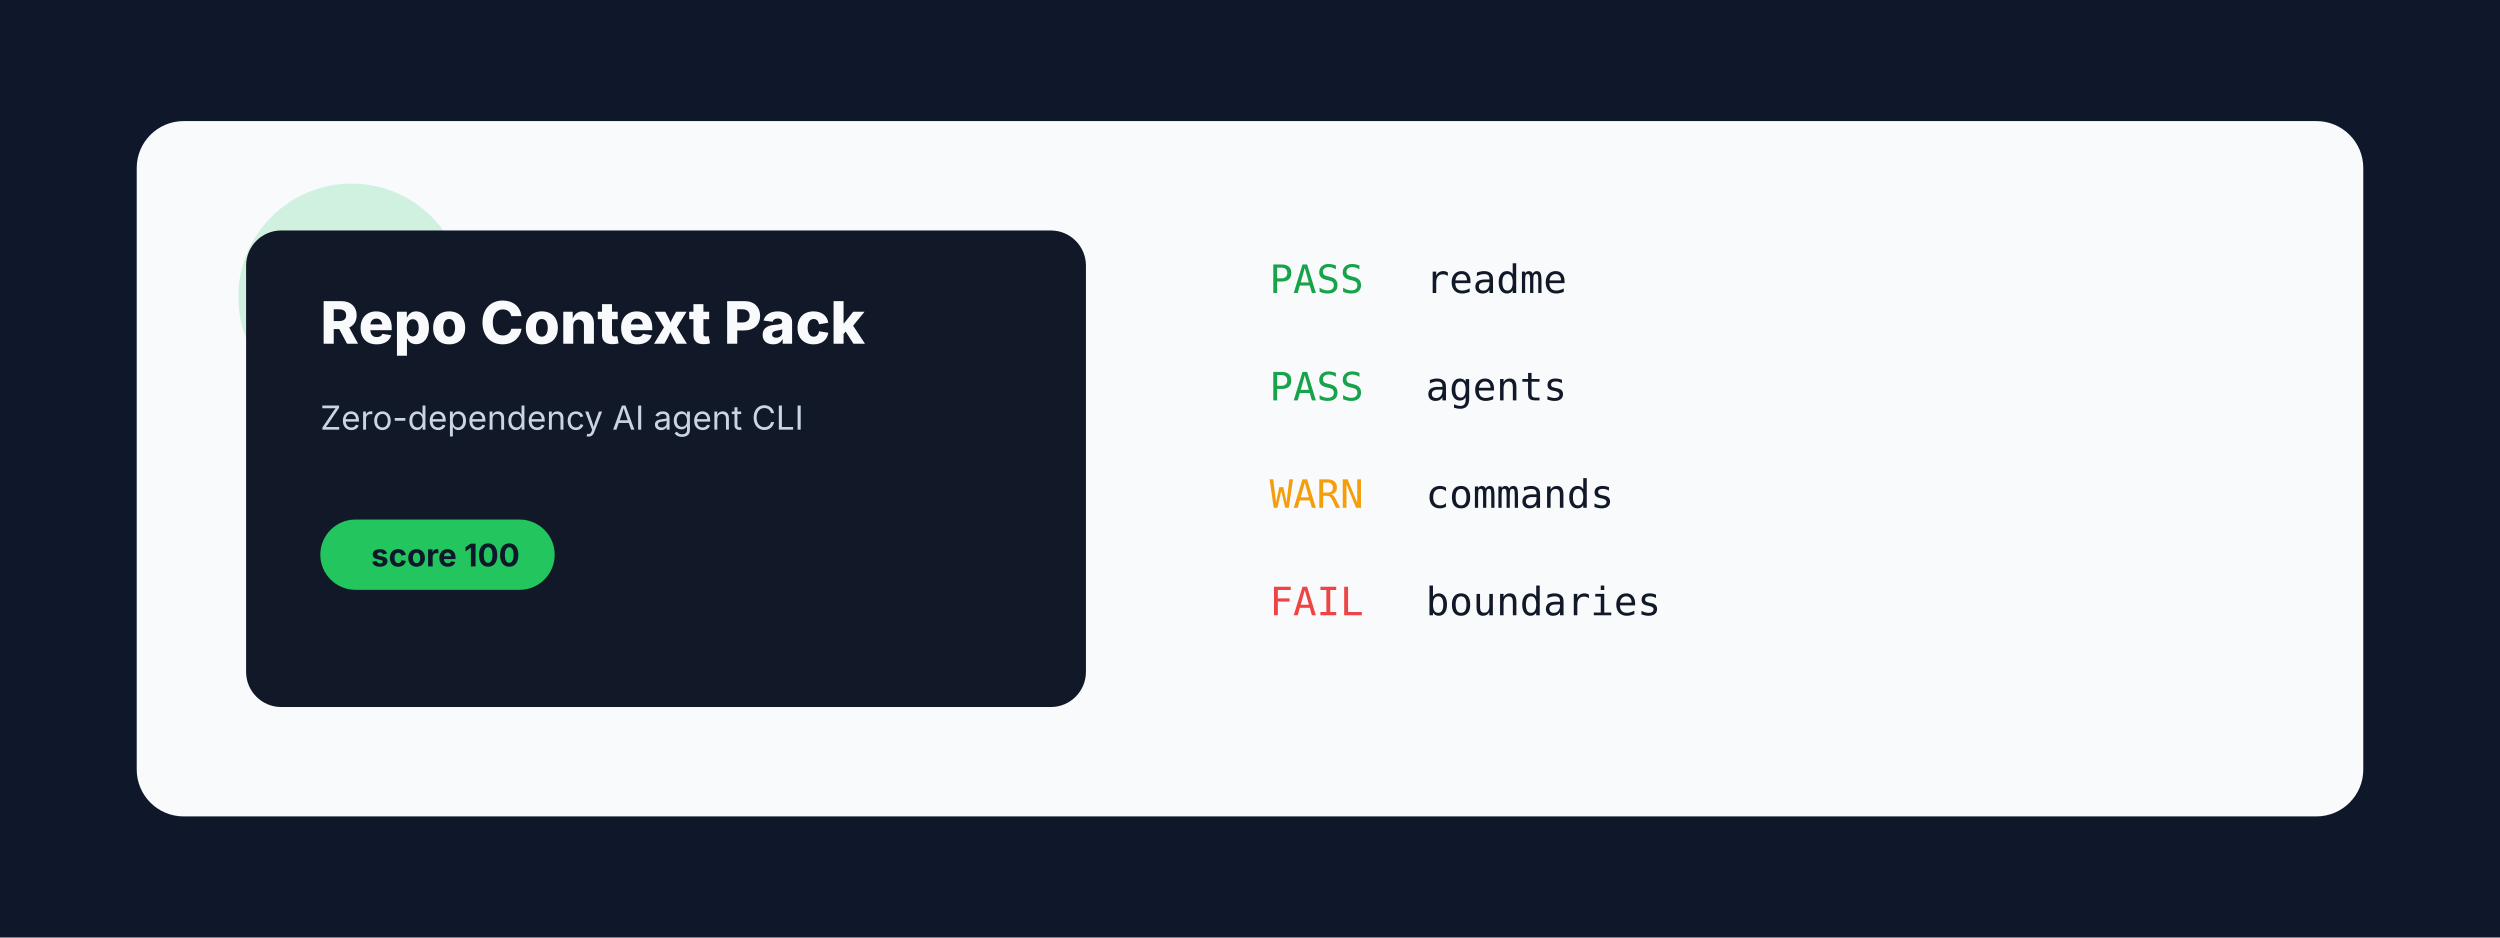
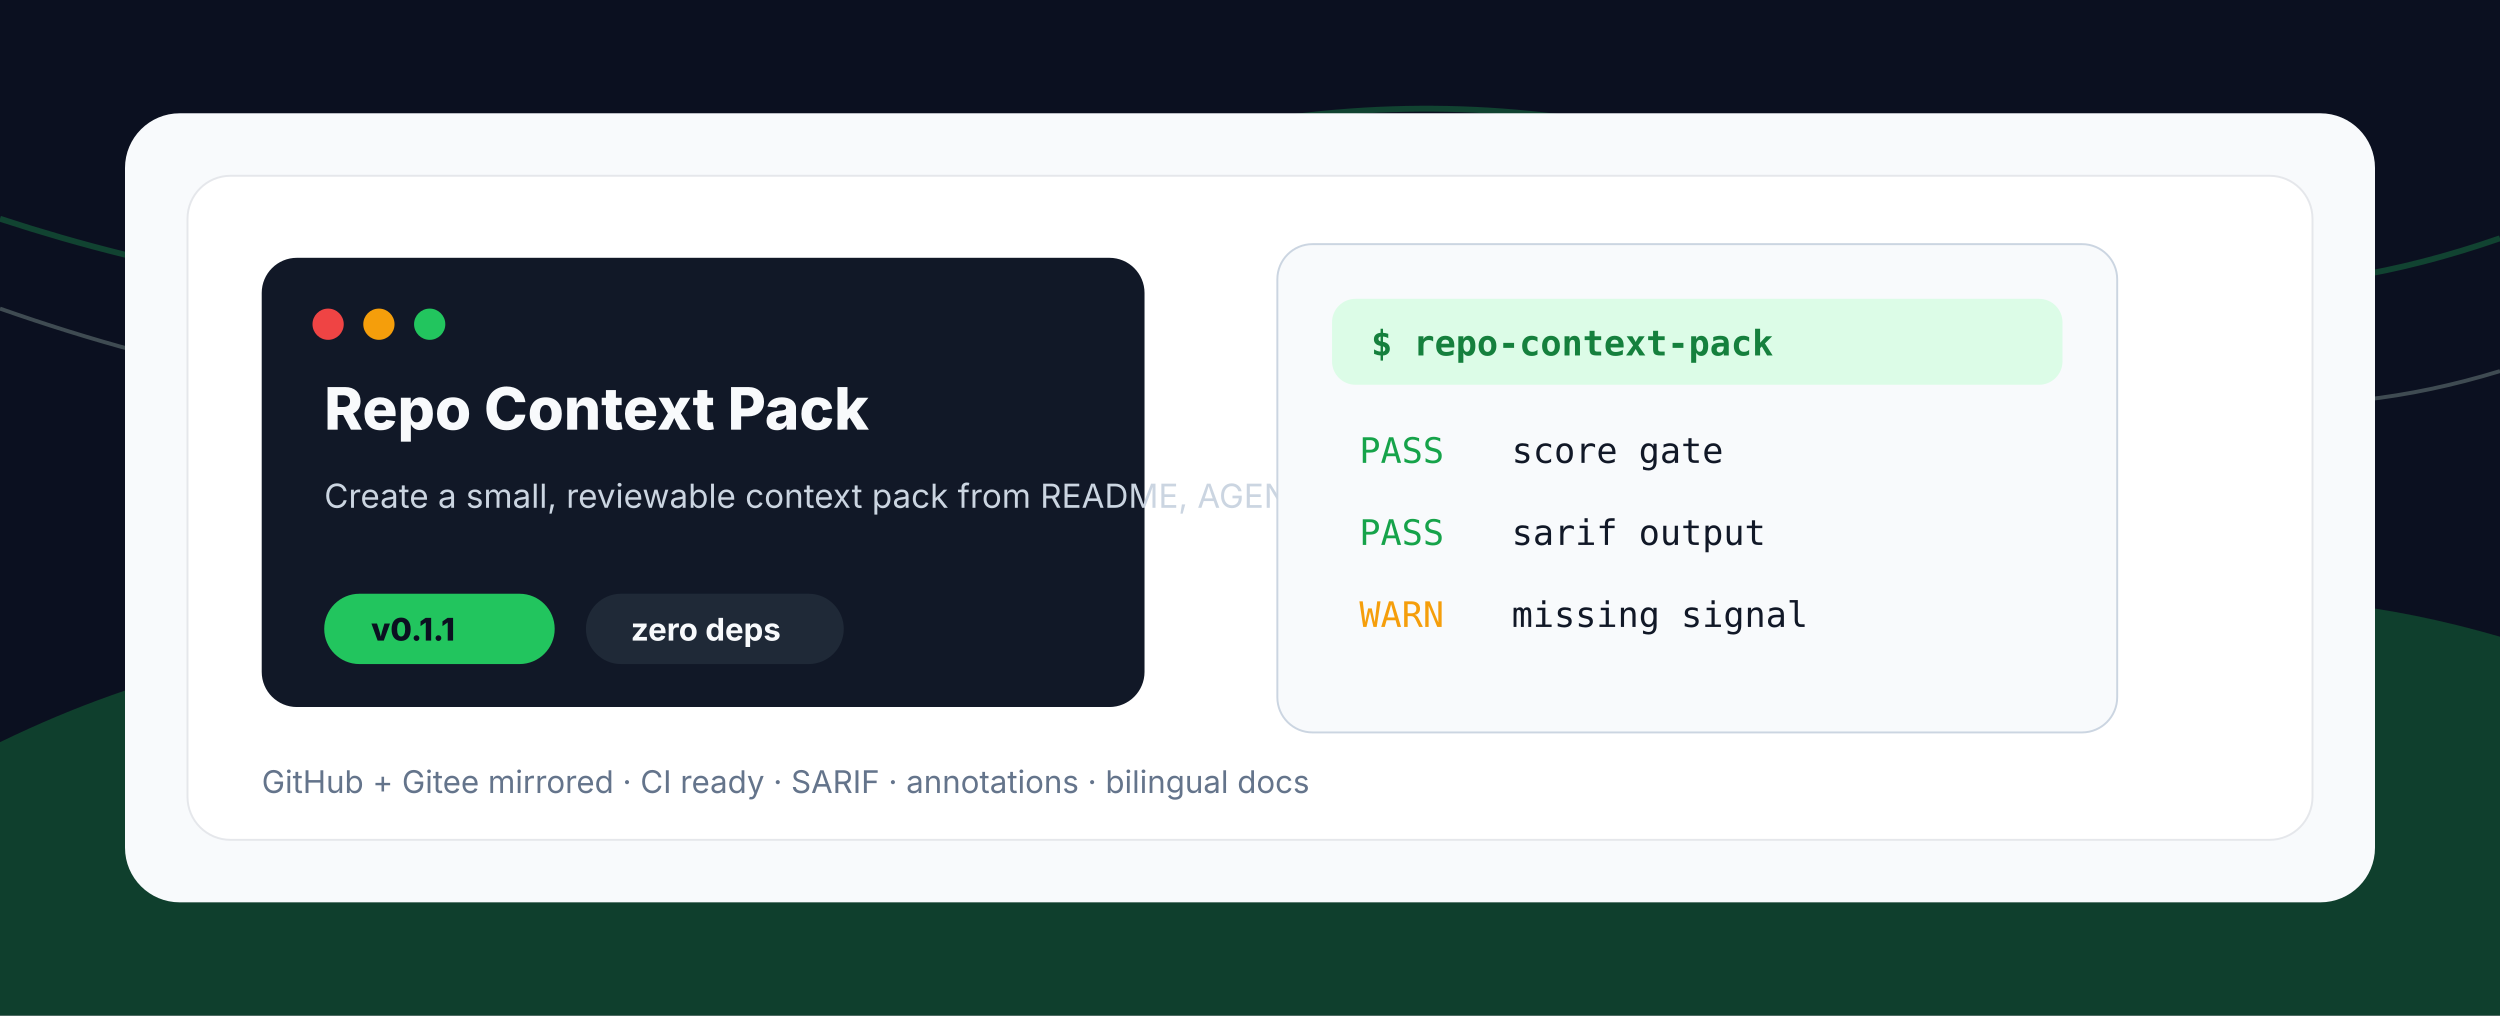
- <svg xmlns="http://www.w3.org/2000/svg" width="1280" height="480" viewBox="0 0 1280 480" fill="none">
-   <rect width="1280" height="480" fill="#0F172A" />
-   <rect x="70" y="62" width="1140" height="356" rx="24" fill="#F8FAFC" />
-   <circle cx="180" cy="152" r="58" fill="#22C55E" opacity=".18" />
-   <rect x="126" y="118" width="430" height="244" rx="18" fill="#111827" />
-   <text x="164" y="176" fill="#F8FAFC" font-family="Inter,Segoe UI,Arial,sans-serif" font-size="30" font-weight="800">Repo Context Pack</text>
-   <text x="164" y="220" fill="#CBD5E1" font-family="Inter,Segoe UI,Arial,sans-serif" font-size="17">Zero-dependency AI agent CLI</text>
-   <rect x="164" y="266" width="120" height="36" rx="18" fill="#22C55E" />
-   <text x="190" y="290" fill="#0F172A" font-family="Inter,Segoe UI,Arial,sans-serif" font-size="16" font-weight="700">score 100</text>
-   <g font-family="JetBrains Mono,Consolas,monospace" font-size="20">
-     <text x="650" y="150" fill="#16A34A">PASS</text>
-     <text x="730" y="150" fill="#111827">readme</text>
-     <text x="650" y="205" fill="#16A34A">PASS</text>
-     <text x="730" y="205" fill="#111827">agents</text>
-     <text x="650" y="260" fill="#F59E0B">WARN</text>
-     <text x="730" y="260" fill="#111827">commands</text>
-     <text x="650" y="315" fill="#EF4444">FAIL</text>
-     <text x="730" y="315" fill="#111827">boundaries</text>
+ <svg xmlns="http://www.w3.org/2000/svg" width="1280" height="520" viewBox="0 0 1280 520" fill="none">
+   <rect width="1280" height="520" rx="0" fill="#0B1020" />
+   <path d="M0 380C154 305 298 318 440 368C617 431 759 447 924 365C1054 300 1163 292 1280 326V520H0V380Z" fill="#15803D" opacity=".42" />
+   <path d="M0 112C171 168 323 165 506 99C675 38 809 42 970 107C1086 154 1173 159 1280 122" stroke="#22C55E" stroke-width="3" opacity=".28" />
+   <path d="M0 158C188 224 354 224 546 154C699 98 830 99 984 163C1098 211 1185 219 1280 190" stroke="#DCFCE7" stroke-width="2" opacity=".25" />
+   <rect x="64" y="58" width="1152" height="404" rx="28" fill="#F8FAFC" />
+   <rect x="96" y="90" width="1088" height="340" rx="22" fill="#FFFFFF" stroke="#E5E7EB" />
+   <rect x="134" y="132" width="452" height="230" rx="18" fill="#111827" />
+   <circle cx="168" cy="166" r="8" fill="#EF4444" />
+   <circle cx="194" cy="166" r="8" fill="#F59E0B" />
+   <circle cx="220" cy="166" r="8" fill="#22C55E" />
+   <text x="166" y="220" fill="#F8FAFC" font-family="Inter,Segoe UI,Arial,sans-serif" font-size="30" font-weight="800">Repo Context Pack</text>
+   <text x="166" y="260" fill="#CBD5E1" font-family="Inter,Segoe UI,Arial,sans-serif" font-size="17">Create a small, reviewable context pack from README, AGENTS.md, prompts, and package meta...</text>
+   <rect x="166" y="304" width="118" height="36" rx="18" fill="#22C55E" />
+   <text x="190" y="328" fill="#0B1020" font-family="Inter,Segoe UI,Arial,sans-serif" font-size="16" font-weight="800">v0.1.1</text>
+   <rect x="300" y="304" width="132" height="36" rx="18" fill="#1F2937" />
+   <text x="323" y="328" fill="#F8FAFC" font-family="Inter,Segoe UI,Arial,sans-serif" font-size="16" font-weight="700">zero deps</text>
+   <g transform="translate(654 125)">
+     <rect width="430" height="250" rx="18" fill="#F8FAFC" stroke="#CBD5E1" />
+     <rect x="28" y="28" width="374" height="44" rx="12" fill="#DCFCE7" />
+     <text x="48" y="57" fill="#15803D" font-family="JetBrains Mono,Consolas,monospace" font-size="18" font-weight="700">$ repo-context-pack</text>
+     <text x="42" y="112" fill="#16A34A" font-family="JetBrains Mono,Consolas,monospace" font-size="18">PASS</text>
+     <text x="120" y="112" fill="#111827" font-family="JetBrains Mono,Consolas,monospace" font-size="18">score gate</text>
+     <text x="42" y="154" fill="#16A34A" font-family="JetBrains Mono,Consolas,monospace" font-size="18">PASS</text>
+     <text x="120" y="154" fill="#111827" font-family="JetBrains Mono,Consolas,monospace" font-size="18">sarif output</text>
+     <text x="42" y="196" fill="#F59E0B" font-family="JetBrains Mono,Consolas,monospace" font-size="18">WARN</text>
+     <text x="120" y="196" fill="#111827" font-family="JetBrains Mono,Consolas,monospace" font-size="18">missing signal</text>
  </g>
+   <text x="134" y="406" fill="#64748B" font-family="Inter,Segoe UI,Arial,sans-serif" font-size="16">GitHub + Gitee mirrored · CI ready · SARIF · annotations · bilingual docs</text>
</svg>
